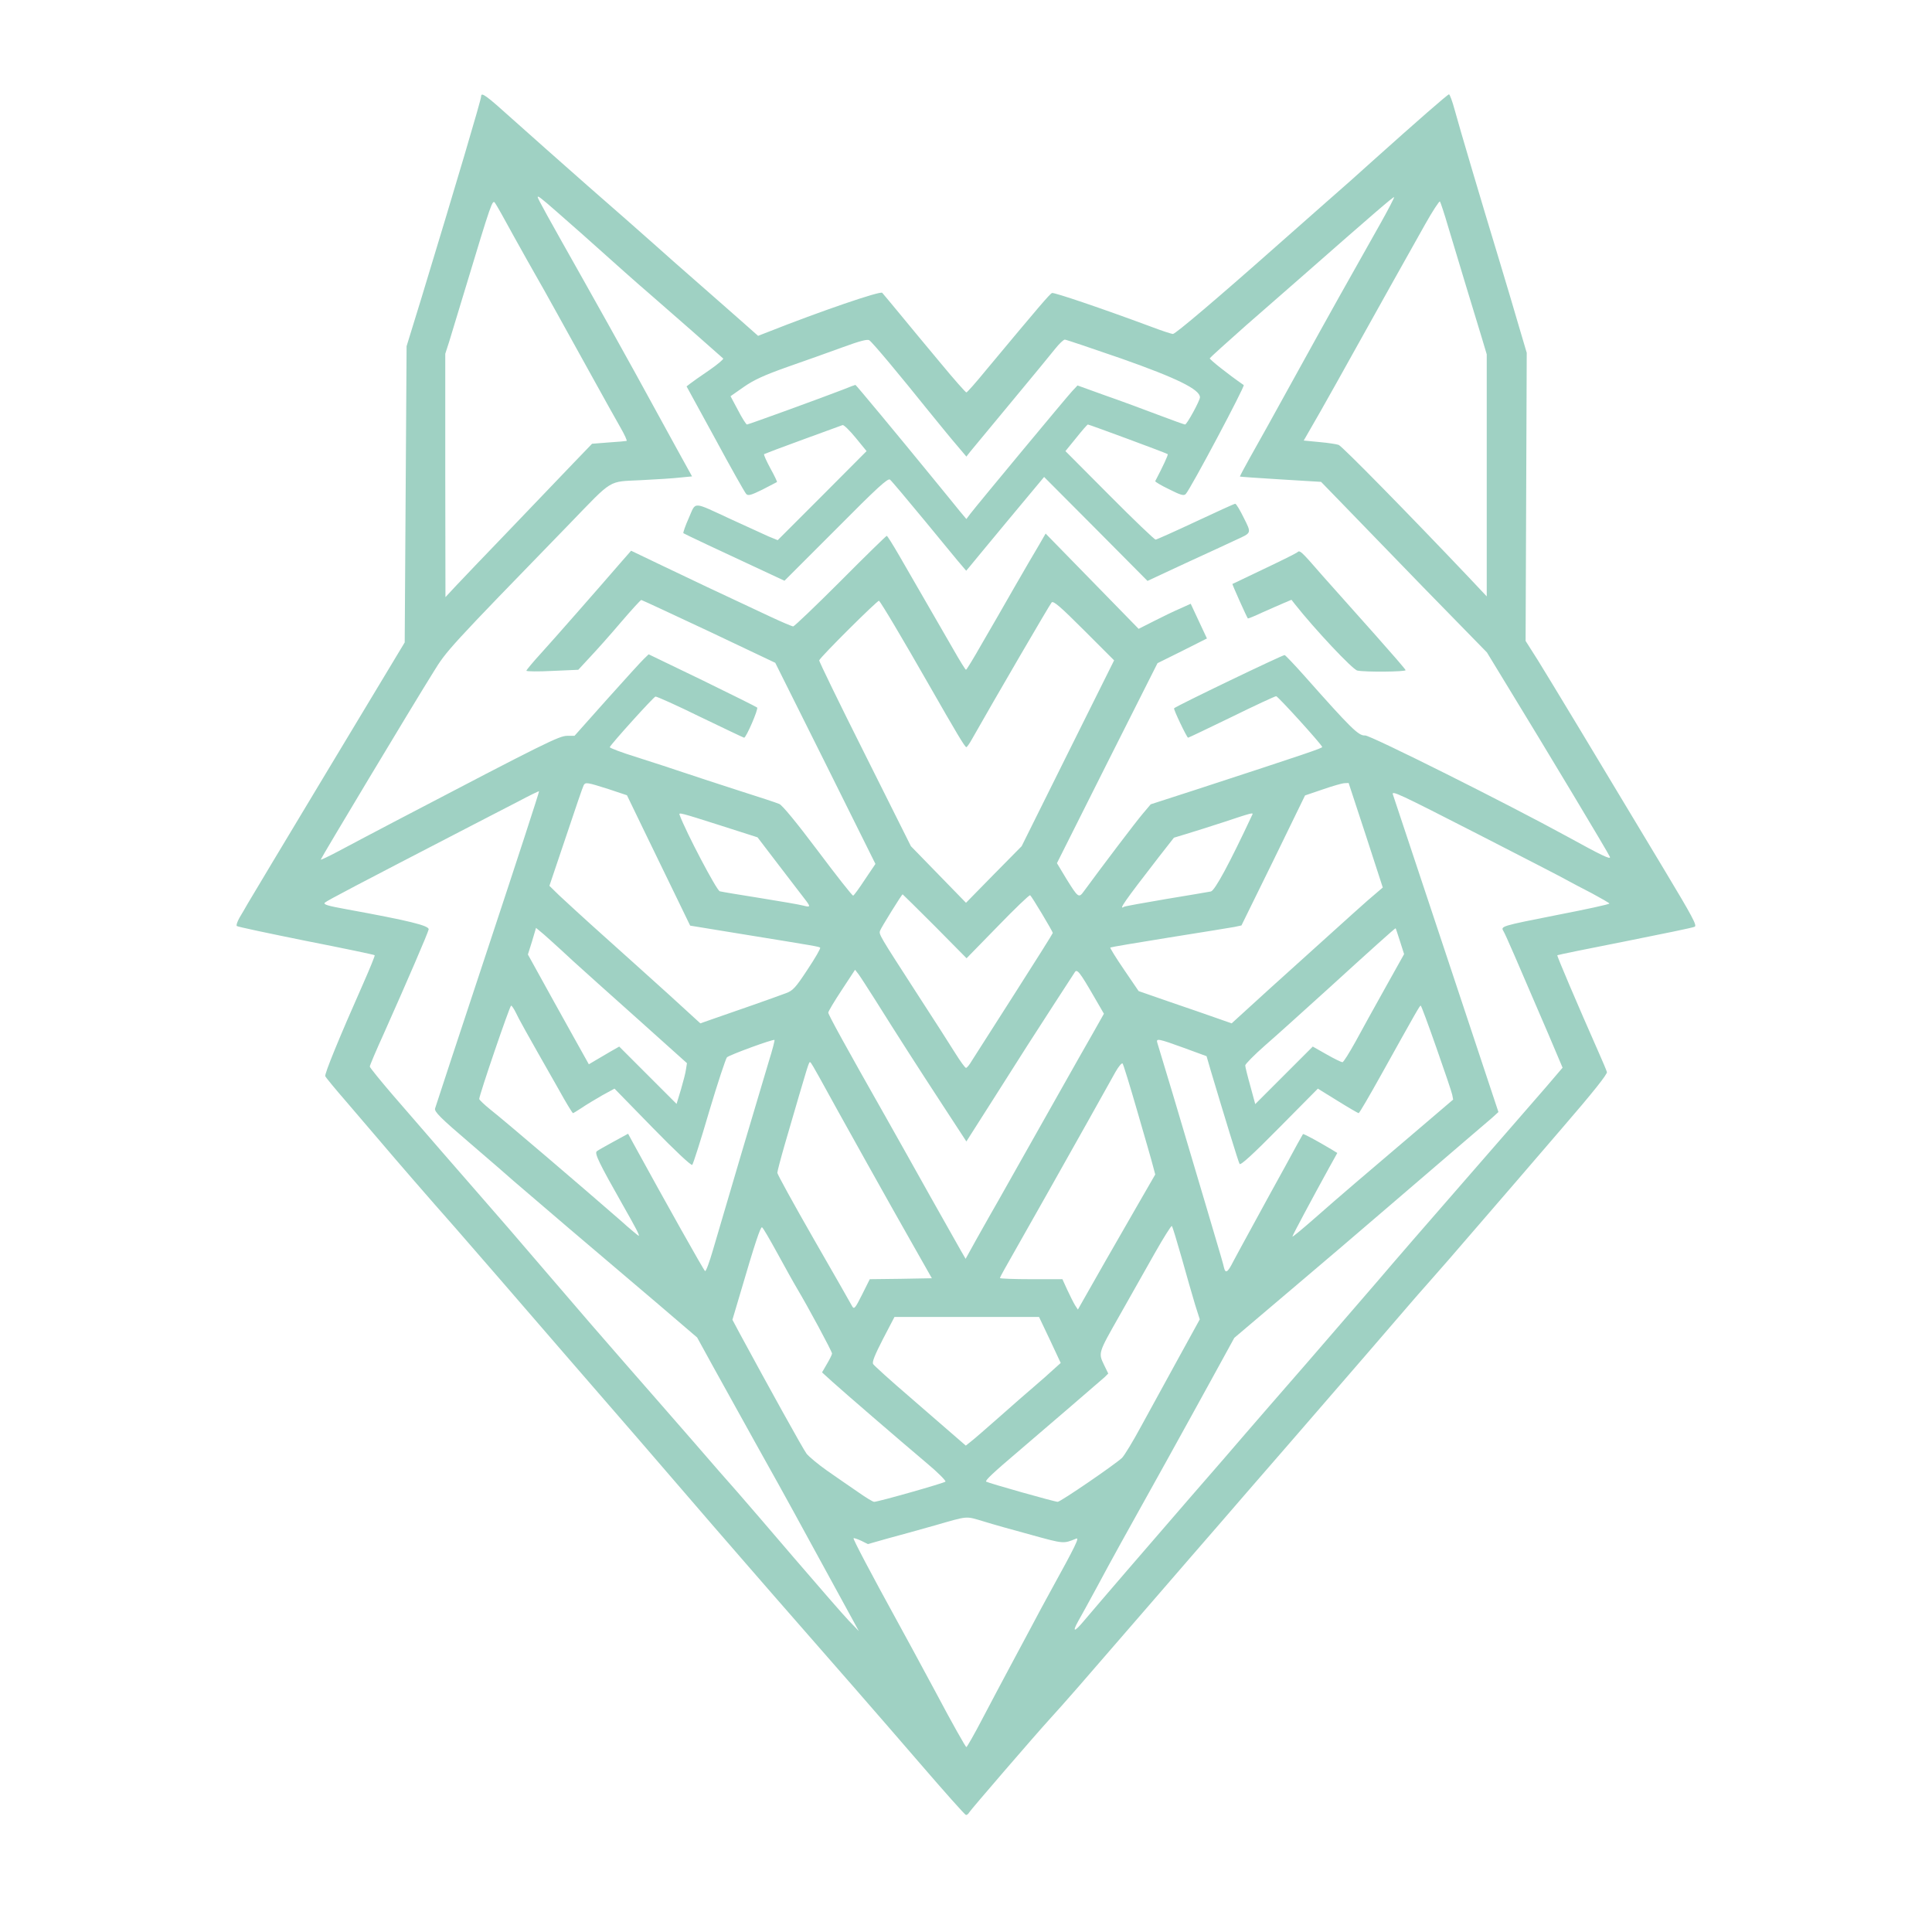
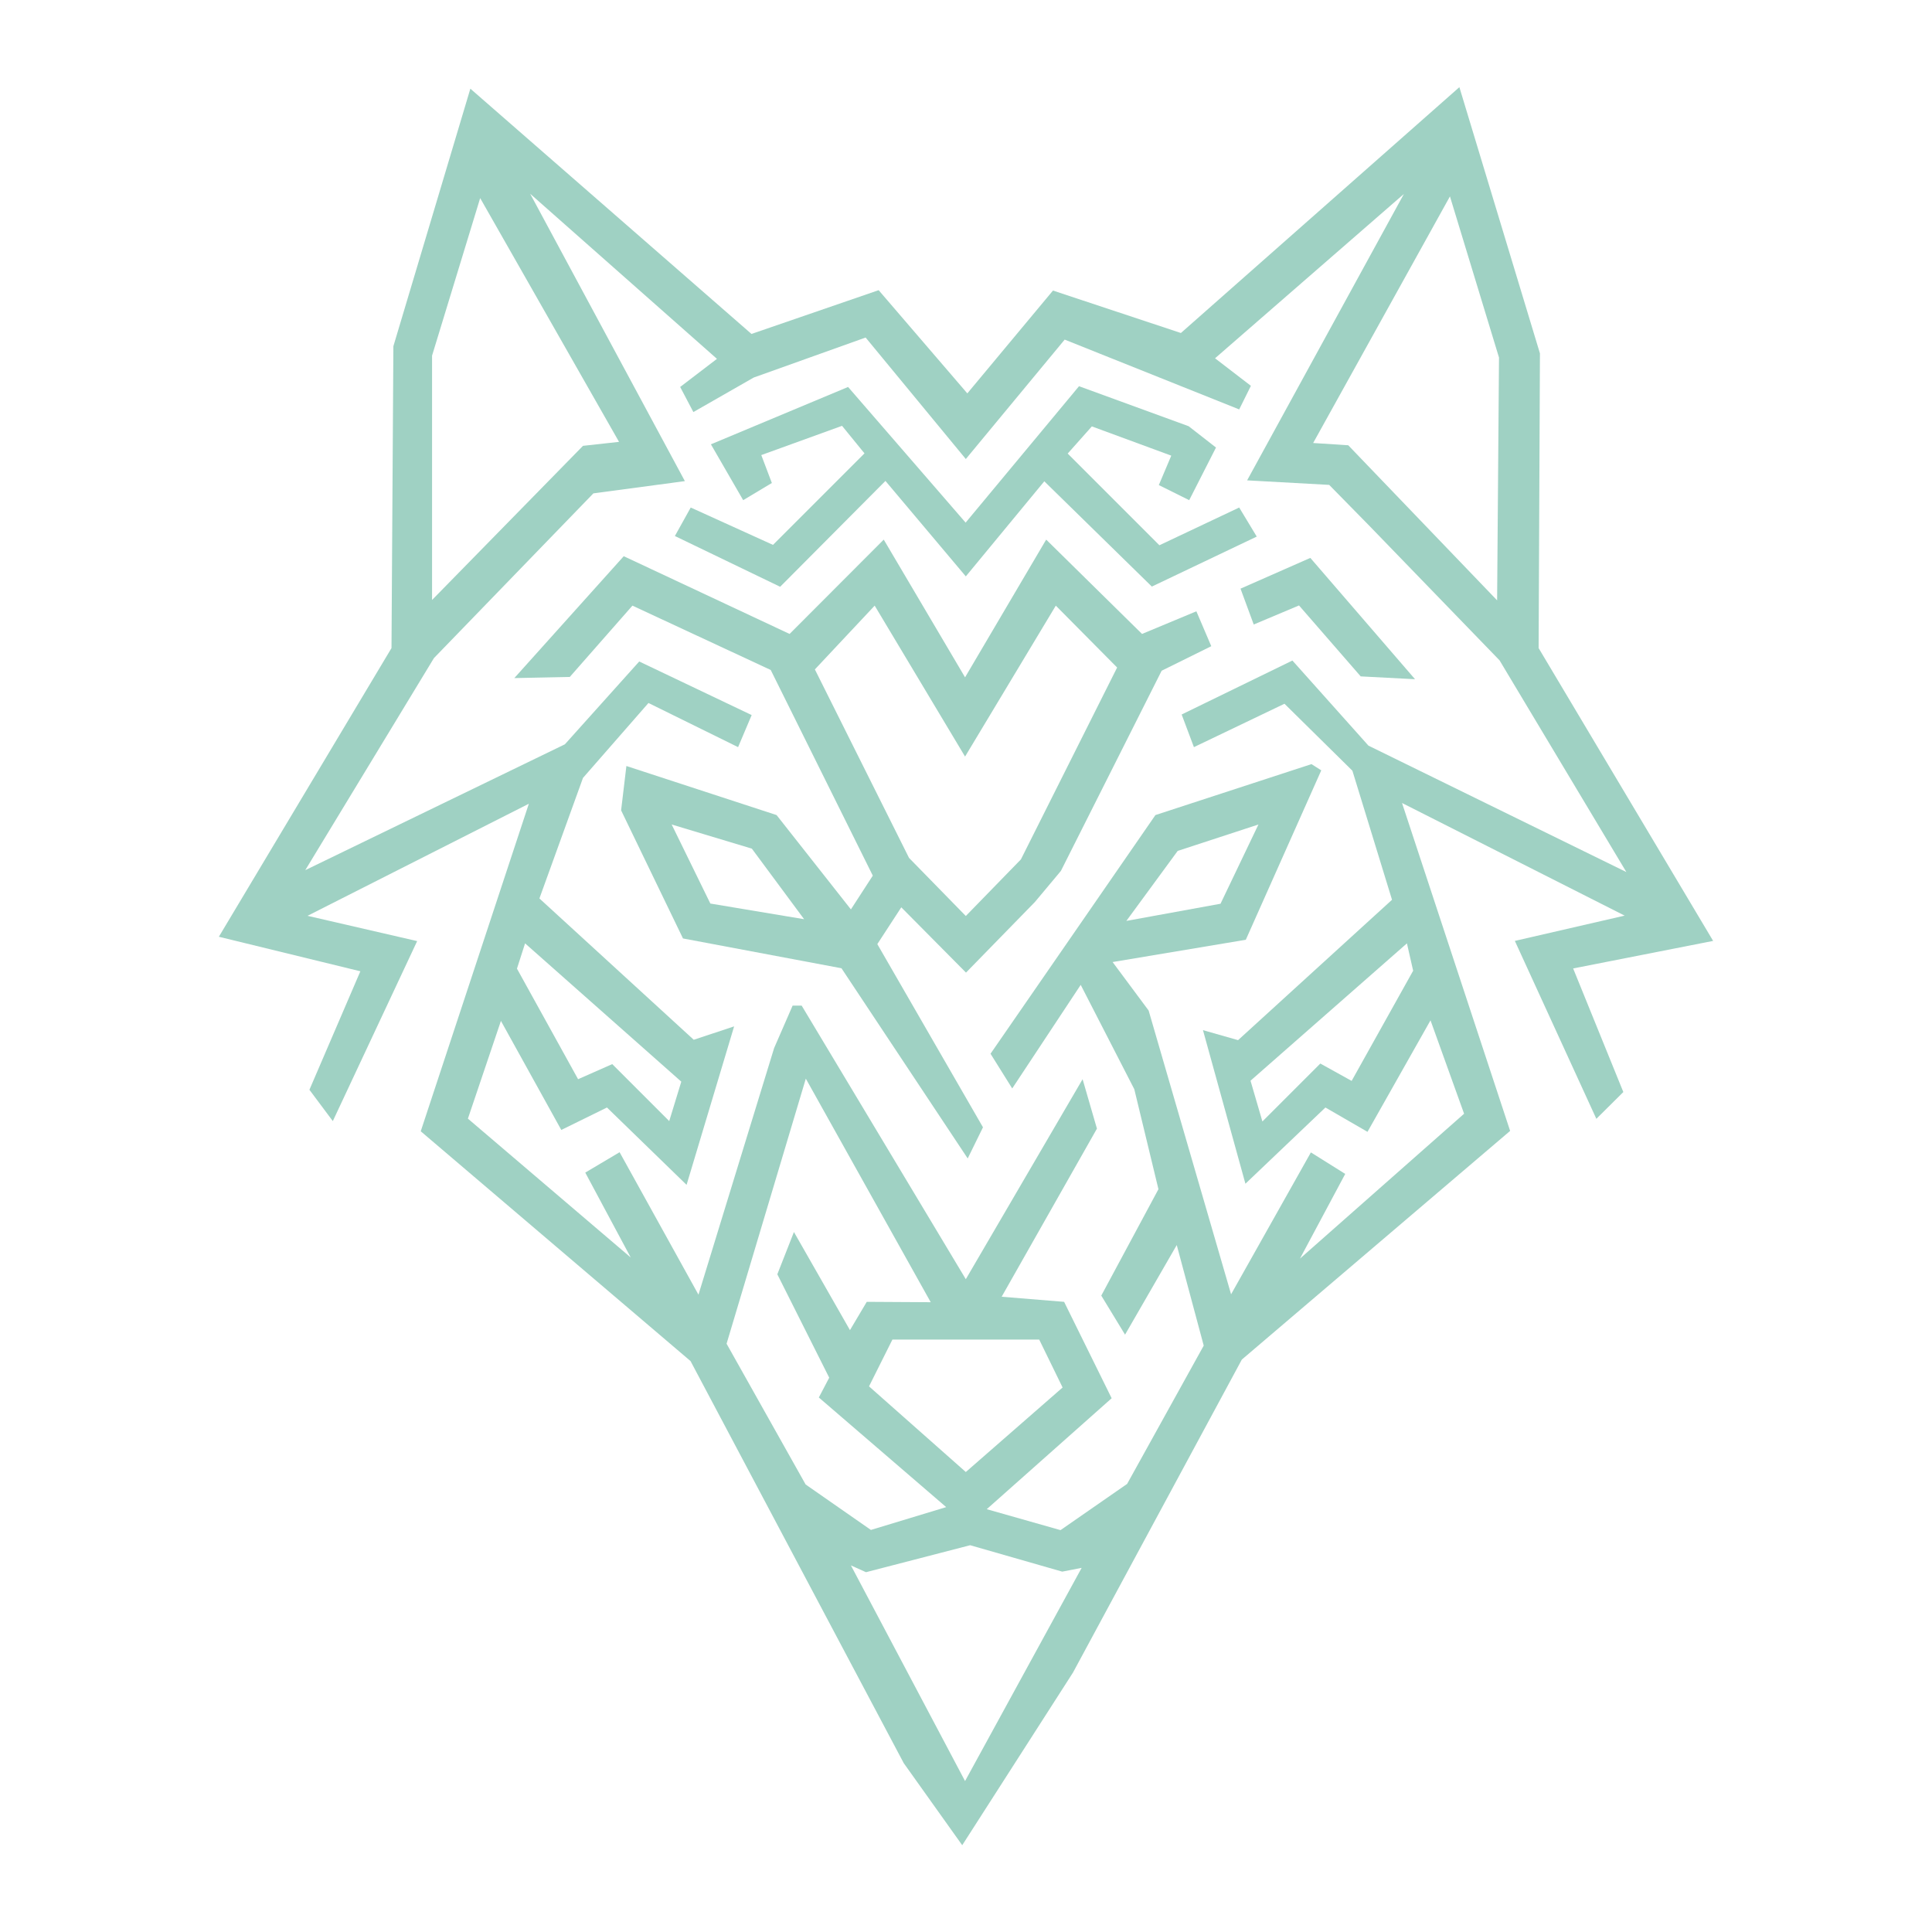
<svg xmlns="http://www.w3.org/2000/svg" version="1.0" width="1024pt" height="1024pt" viewBox="0 0 1024 1024" preserveAspectRatio="xMidYMid meet">
  <g transform="translate(0,1024) scale(0.1,-0.1)" fill="#9fd1c3" stroke="none">
-     <path d="M2550 9729 c0 -18 -131 -459 -318 -1074 l-77 -250 -5 -785 -5 -785 -407 -676 c-224 -372 -415 -691 -426 -710 -11 -19 -29 -51 -42 -72 -12 -21 -19 -41 -15 -45 3 -4 169 -39 367 -79 198 -39 362 -73 364 -76 2 -2 -25 -69 -60 -148 -129 -291 -207 -482 -202 -493 2 -6 53 -68 113 -137 59 -69 142 -166 183 -214 84 -99 243 -283 396 -456 55 -63 162 -186 238 -274 194 -225 429 -496 736 -850 85 -99 260 -301 388 -450 129 -148 271 -313 317 -365 311 -355 572 -654 778 -893 131 -152 242 -277 247 -277 5 0 13 6 17 14 9 15 346 406 428 496 28 30 96 107 151 170 123 142 335 386 429 495 39 45 111 128 160 185 50 57 124 143 165 190 41 48 205 237 365 421 282 325 591 683 643 744 14 17 56 64 92 105 37 41 157 179 266 306 110 127 309 358 442 513 166 192 242 288 239 299 -3 10 -23 58 -45 107 -110 249 -221 509 -218 512 2 2 163 35 357 73 195 39 362 73 371 78 14 6 -12 54 -161 302 -375 625 -607 1009 -669 1109 l-66 104 3 763 3 764 -42 142 c-23 79 -70 238 -105 353 -93 306 -209 697 -235 793 -12 45 -26 82 -30 82 -7 0 -166 -139 -406 -354 -55 -50 -167 -150 -250 -222 -82 -72 -201 -177 -264 -233 -307 -272 -530 -461 -543 -461 -8 0 -63 18 -123 41 -256 95 -507 180 -518 176 -12 -5 -65 -67 -350 -409 -53 -65 -100 -118 -104 -118 -4 0 -66 70 -137 156 -72 86 -168 202 -214 258 -46 56 -89 107 -95 114 -11 11 -331 -99 -604 -207 l-54 -21 -87 77 c-48 43 -153 134 -231 203 -79 69 -187 164 -239 211 -53 47 -208 184 -346 304 -137 121 -316 279 -397 352 -142 128 -168 147 -168 122z m404 -614 c67 -58 176 -155 357 -317 47 -42 109 -96 137 -120 27 -24 124 -108 214 -187 89 -79 166 -147 171 -151 4 -3 -30 -32 -75 -63 -46 -31 -91 -63 -101 -71 l-18 -14 152 -278 c83 -154 157 -285 164 -292 10 -11 25 -7 86 23 41 21 75 39 77 40 2 2 -14 35 -35 73 -21 39 -36 72 -33 75 3 2 95 37 205 77 110 40 205 75 211 77 6 2 37 -28 69 -67 l58 -71 -235 -236 -236 -236 -49 20 c-26 12 -116 53 -199 91 -208 96 -184 95 -223 7 -19 -42 -31 -78 -29 -81 5 -4 187 -90 465 -219 l71 -33 273 273 c216 218 275 272 286 263 8 -6 91 -105 186 -220 95 -115 182 -222 195 -236 l23 -27 17 20 c9 12 102 123 206 249 l190 228 274 -275 274 -276 206 96 c114 52 232 107 262 121 85 39 84 34 42 118 -20 41 -40 74 -45 74 -5 0 -99 -43 -210 -95 -111 -52 -207 -95 -212 -95 -6 0 -116 105 -244 234 l-234 235 57 70 c31 39 59 71 62 71 7 0 418 -152 423 -157 4 -3 -26 -67 -66 -143 -2 -3 31 -23 73 -43 63 -32 79 -36 89 -25 25 26 315 572 307 577 -81 56 -182 136 -180 142 2 4 89 83 193 175 105 91 233 204 285 249 394 346 495 433 499 430 2 -2 -30 -64 -71 -137 -188 -333 -257 -456 -443 -793 -109 -198 -222 -402 -252 -454 -29 -52 -52 -95 -51 -97 2 -1 99 -8 216 -15 l214 -13 102 -105 c56 -58 254 -262 439 -453 l338 -346 106 -174 c202 -330 540 -893 546 -910 5 -16 -46 9 -228 109 -314 172 -1043 537 -1070 535 -34 -3 -75 38 -319 313 -54 61 -102 111 -107 113 -7 3 -575 -270 -586 -282 -5 -4 68 -156 74 -156 3 0 107 50 231 110 124 61 230 110 236 110 10 -1 237 -251 244 -269 2 -6 -71 -31 -671 -227 l-238 -77 -43 -51 c-35 -41 -211 -273 -312 -411 -26 -36 -30 -33 -92 67 l-50 83 266 530 267 530 131 65 131 66 -43 92 -43 92 -55 -25 c-31 -13 -93 -43 -138 -66 l-83 -42 -246 252 -247 253 -34 -59 c-19 -32 -78 -132 -130 -223 -52 -91 -130 -227 -174 -302 -43 -76 -81 -138 -84 -138 -3 0 -33 48 -67 108 -61 106 -175 303 -288 499 -33 57 -62 103 -65 103 -3 0 -114 -108 -245 -240 -132 -132 -245 -240 -251 -240 -6 0 -60 23 -120 51 -289 135 -422 198 -574 271 l-165 79 -50 -57 c-128 -148 -357 -409 -427 -486 -43 -47 -78 -89 -78 -93 0 -4 62 -5 138 -1 l137 6 63 68 c35 37 109 120 164 185 55 64 103 117 107 117 3 0 164 -75 358 -166 l352 -167 266 -533 265 -533 -56 -83 c-30 -46 -58 -84 -62 -85 -4 -2 -88 105 -187 237 -112 149 -189 243 -205 249 -14 6 -110 38 -215 71 -104 34 -235 76 -290 95 -55 19 -167 55 -248 81 -81 25 -147 50 -145 54 6 16 231 265 242 268 7 1 114 -47 238 -108 125 -60 229 -110 232 -110 11 0 77 153 69 160 -5 4 -135 69 -291 145 l-284 137 -24 -23 c-14 -13 -102 -110 -197 -216 l-172 -193 -38 0 c-43 0 -110 -33 -907 -450 -118 -62 -257 -135 -307 -162 -51 -27 -93 -47 -93 -44 0 6 481 808 596 992 72 117 77 123 724 789 233 241 201 221 378 230 81 4 175 10 208 14 l62 6 -80 145 c-44 80 -144 262 -222 405 -79 143 -203 366 -276 495 -185 328 -240 427 -240 435 0 9 15 -2 104 -80z m-232 -125 c47 -85 99 -177 115 -205 16 -27 68 -120 115 -205 47 -85 133 -240 191 -345 57 -104 123 -221 145 -260 22 -38 37 -71 33 -72 -3 -1 -46 -5 -94 -8 l-89 -7 -102 -106 c-56 -59 -208 -217 -337 -352 -130 -135 -259 -270 -287 -300 l-51 -55 -1 645 0 645 21 65 c11 36 49 162 85 280 140 463 144 474 158 454 8 -11 52 -89 98 -174z m4953 50 c21 -69 63 -210 95 -315 32 -104 70 -229 84 -276 l26 -87 0 -642 0 -641 -97 103 c-317 334 -670 694 -688 700 -11 4 -57 11 -102 15 l-83 8 89 155 c48 85 124 220 168 300 111 200 301 539 387 692 39 69 74 123 78 120 3 -4 23 -63 43 -132z m-2961 -724 c51 -61 142 -172 201 -246 60 -74 131 -161 158 -192 l49 -58 22 28 c12 15 110 133 217 262 107 129 212 256 233 283 21 26 43 47 50 47 6 0 142 -46 301 -101 292 -103 415 -163 415 -205 0 -17 -69 -144 -79 -144 -4 0 -68 23 -142 51 -74 28 -200 75 -281 103 l-147 53 -29 -31 c-29 -31 -498 -596 -539 -649 l-21 -28 -36 43 c-19 24 -83 102 -141 173 -196 240 -408 495 -411 495 -2 0 -32 -11 -66 -25 -111 -43 -501 -185 -509 -185 -4 0 -26 34 -47 75 l-40 75 70 49 c53 37 107 62 231 106 89 31 221 78 292 104 93 34 134 45 143 37 8 -5 55 -59 106 -120z m28 -1393 c42 -70 121 -207 176 -303 155 -271 196 -340 204 -340 3 0 17 19 30 43 120 212 413 715 422 724 9 10 47 -23 171 -147 l160 -160 -245 -492 -245 -493 -148 -150 -147 -150 -146 150 -146 150 -244 488 c-135 269 -244 493 -242 497 6 18 310 320 317 316 4 -3 41 -62 83 -133z m-1518 -865 l99 -33 87 -180 c48 -99 123 -254 168 -346 l80 -165 263 -43 c413 -67 419 -68 426 -74 3 -4 -27 -56 -67 -116 -63 -96 -78 -112 -114 -125 -58 -22 -286 -102 -377 -133 l-77 -27 -163 149 c-90 81 -247 223 -349 314 -102 91 -208 189 -237 216 l-51 50 88 261 c48 144 90 267 94 273 10 16 19 14 130 -21z m4015 -245 l90 -277 -42 -36 c-40 -33 -93 -81 -556 -499 l-203 -185 -77 27 c-42 15 -152 53 -246 85 l-170 59 -77 113 c-43 63 -76 116 -73 118 2 2 143 26 312 53 169 27 325 52 346 56 l37 8 169 344 168 345 94 32 c52 18 104 33 116 33 l21 1 91 -277z m-4653 -599 c-151 -456 -277 -838 -280 -849 -5 -17 28 -50 186 -185 106 -91 210 -181 232 -201 23 -20 154 -132 291 -249 138 -117 347 -295 465 -395 l215 -184 84 -153 c47 -84 150 -270 229 -413 80 -143 169 -303 197 -355 145 -265 290 -531 317 -580 l30 -55 -53 55 c-29 30 -158 179 -288 330 -129 151 -265 309 -301 350 -37 41 -145 165 -240 275 -96 110 -251 288 -345 395 -94 107 -281 323 -415 480 -134 157 -305 355 -380 440 -135 154 -213 245 -448 516 -67 78 -122 146 -122 151 0 6 33 84 74 174 124 278 234 533 238 553 3 20 -103 46 -437 107 -99 18 -123 25 -113 35 12 11 192 105 723 380 105 54 239 124 300 155 60 32 111 57 112 55 2 -2 -120 -376 -271 -832z m5247 605 c238 -122 450 -231 472 -244 22 -12 82 -44 133 -70 50 -27 92 -51 92 -54 0 -4 -124 -31 -274 -60 -303 -60 -303 -60 -287 -87 11 -18 66 -145 238 -546 l75 -177 -88 -103 c-49 -57 -242 -278 -429 -493 -187 -214 -394 -453 -459 -530 -66 -77 -235 -272 -375 -434 -141 -162 -290 -333 -331 -381 -41 -48 -172 -200 -291 -336 -216 -249 -488 -565 -564 -655 -51 -61 -64 -62 -30 -1 15 26 60 108 100 182 76 142 129 238 367 665 79 143 193 349 252 457 l108 197 112 95 c61 52 177 150 257 218 80 67 289 246 465 397 175 150 359 308 408 350 49 42 105 90 124 106 l34 31 -277 834 c-153 459 -280 841 -282 848 -10 25 28 7 450 -209z m-4018 47 l200 -64 110 -144 c61 -79 122 -160 138 -180 35 -45 34 -48 -5 -38 -18 5 -121 23 -228 40 -107 17 -204 33 -215 36 -16 3 -180 315 -213 405 -6 14 3 12 213 -55z m2823 57 c-122 -261 -199 -403 -220 -408 -12 -2 -119 -21 -237 -40 -118 -20 -218 -38 -223 -41 -32 -20 0 26 185 265 l79 101 66 20 c37 11 128 40 202 64 143 48 154 50 148 39z m-1683 -592 l168 -170 165 169 c90 93 168 168 172 165 8 -5 120 -192 120 -200 0 -3 -91 -148 -203 -323 -111 -174 -213 -334 -226 -354 -12 -21 -26 -38 -31 -38 -5 0 -30 35 -57 78 -26 42 -115 181 -197 307 -208 322 -209 323 -201 343 6 17 115 192 119 192 1 0 78 -76 171 -169z m-2035 -77 c25 -22 79 -72 120 -110 42 -38 194 -175 339 -304 l262 -235 -5 -32 c-2 -18 -15 -67 -27 -108 l-23 -76 -152 152 -152 152 -49 -28 c-26 -15 -62 -36 -80 -47 l-32 -19 -24 43 c-14 24 -86 155 -162 291 l-137 248 22 70 21 71 17 -14 c9 -7 37 -31 62 -54z m4500 -2 l22 -69 -100 -179 c-55 -98 -126 -227 -158 -286 -33 -59 -63 -108 -69 -108 -5 0 -43 18 -83 41 l-74 42 -152 -152 -153 -153 -26 96 c-15 53 -27 102 -27 109 0 7 47 55 105 106 58 50 207 185 333 299 227 207 355 322 359 322 1 0 11 -31 23 -68z m-2781 -312 c116 -185 223 -352 357 -557 l126 -193 142 223 c77 122 159 250 181 285 22 34 85 132 140 217 55 85 105 162 111 171 12 21 26 4 104 -131 l51 -88 -57 -101 c-82 -143 -238 -421 -398 -704 -75 -134 -143 -253 -150 -265 -7 -12 -39 -69 -71 -126 l-57 -103 -25 43 c-14 24 -87 154 -163 289 -75 135 -179 319 -230 410 -220 388 -310 552 -310 563 0 6 32 60 71 119 l71 108 18 -23 c9 -12 49 -74 89 -137z m-1905 -67 c17 -36 45 -87 226 -405 39 -71 74 -128 77 -128 2 0 23 13 46 28 23 16 72 45 108 66 l66 36 202 -207 c117 -120 205 -203 210 -197 5 5 46 133 90 284 45 151 88 280 94 286 14 13 246 98 252 92 2 -2 -11 -53 -30 -113 -37 -122 -246 -827 -297 -1003 -18 -62 -36 -111 -41 -109 -6 2 -209 364 -382 680 l-26 48 -77 -42 c-42 -23 -83 -46 -89 -51 -13 -11 13 -64 137 -283 70 -123 92 -165 85 -165 -2 0 -47 37 -98 83 -196 171 -610 525 -689 587 -31 25 -57 50 -58 55 -1 18 162 495 169 495 4 0 15 -17 25 -37z m4879 -186 c43 -122 81 -234 84 -249 l5 -26 -198 -169 c-280 -238 -402 -342 -536 -460 -65 -57 -118 -101 -118 -97 0 6 113 217 198 371 l40 72 -31 19 c-77 46 -148 84 -151 81 -2 -2 -44 -78 -93 -169 -50 -91 -127 -230 -170 -310 -44 -80 -92 -169 -107 -197 -29 -58 -41 -65 -49 -30 -2 12 -23 83 -45 157 -22 74 -81 275 -132 445 -76 257 -116 391 -176 588 -8 25 6 22 141 -27 l120 -44 23 -79 c70 -234 145 -480 152 -492 5 -9 66 46 211 193 l204 206 105 -65 c58 -36 108 -65 111 -65 4 0 58 93 122 208 187 336 202 362 207 362 3 0 40 -100 83 -223z m-3272 -154 c96 -176 400 -720 496 -888 l102 -180 -164 -3 -165 -2 -41 -82 c-36 -72 -42 -79 -52 -62 -5 10 -97 171 -204 357 -106 185 -193 343 -193 351 0 7 18 76 40 152 133 456 126 434 135 434 2 0 23 -35 46 -77z m1687 -183 c39 -135 77 -265 83 -290 l12 -45 -98 -170 c-108 -187 -236 -411 -282 -493 l-30 -53 -15 23 c-8 13 -26 49 -41 81 l-26 57 -165 0 c-92 0 -166 3 -166 6 0 3 11 24 24 47 131 231 346 612 441 782 65 116 131 234 147 263 17 30 34 50 38 45 4 -4 39 -118 78 -253z m236 -780 c25 -91 57 -200 70 -244 l25 -79 -116 -211 c-64 -116 -151 -276 -195 -356 -43 -80 -89 -155 -101 -167 -37 -35 -326 -233 -341 -233 -16 0 -366 99 -379 107 -8 5 39 49 171 161 137 117 436 374 457 393 l19 19 -22 45 c-31 65 -32 62 81 261 56 99 140 248 187 331 47 83 88 148 91 145 4 -4 27 -81 53 -172z m-2144 28 c40 -73 87 -158 105 -188 58 -97 185 -333 185 -344 0 -5 -12 -30 -27 -55 l-26 -45 54 -49 c63 -57 347 -302 501 -432 59 -49 103 -94 99 -98 -8 -8 -356 -107 -378 -107 -7 0 -46 24 -87 53 -42 28 -114 79 -162 112 -47 33 -96 74 -109 90 -19 25 -202 356 -353 635 l-40 75 43 145 c75 256 106 350 114 345 5 -2 41 -64 81 -137z m1445 -460 l57 -122 -39 -35 c-21 -20 -68 -61 -103 -91 -35 -30 -118 -102 -183 -160 -66 -58 -132 -116 -148 -128 l-30 -24 -52 45 c-29 25 -137 119 -241 209 -104 89 -193 170 -198 178 -7 11 9 49 52 133 l61 117 383 0 383 0 58 -122z m-351 -962 c45 -14 158 -46 251 -71 174 -48 171 -48 239 -20 19 8 -4 -39 -134 -275 -26 -47 -73 -134 -105 -195 -32 -60 -84 -157 -115 -215 -31 -58 -94 -176 -139 -262 -45 -87 -86 -158 -89 -158 -4 0 -77 129 -161 288 -85 158 -178 330 -207 382 -134 244 -234 433 -230 437 2 2 20 -4 40 -13 l36 -18 102 29 c57 15 171 47 253 70 181 52 161 50 259 21z" />
-     <path d="M6875 7312 c-6 -5 -84 -44 -175 -87 -91 -43 -166 -80 -168 -80 -2 -2 76 -176 82 -183 2 -1 37 13 77 32 41 18 92 41 114 50 l40 17 18 -23 c106 -134 306 -347 331 -352 41 -9 256 -7 256 2 0 4 -73 88 -161 187 -89 99 -213 240 -278 312 -120 138 -121 138 -136 125z" />
+     <path d="M5100 460 L5687 1375 L6582 3034 L8004 4246 L7431 5984 L8611 5387 L8029 5253 L8461 4310 L8604 4452 L8338 5107 L9080 5253 L8155 6805 L8162 8367 L7735 9778 L6259 8475 L5581 8700 L5127 8155 L4657 8702 L3983 8470 L2493 9770 L2085 8405 L2075 6805 L1160 5275 L1910 5092 L1640 4464 L1764 4298 L2211 5252 L1630 5386 L2803 5980 L2230 4244 L3660 3026 L4790 895 Z M5230 2241 L5892 2829 L5640 3340 L5309 3367 L5814 4258 L5738 4520 L5119 3460 L4249 4910 L4201 4910 L4103 4685 L3702 3378 L3284 4133 L3102 4025 L3343 3575 L2480 4311 L2655 4829 L2975 4251 L3217 4370 L3639 3960 L3891 4800 L3677 4729 L2859 5478 L3090 6117 L3437 6514 L3912 6280 L3984 6450 L3388 6734 L2994 6295 L1618 5628 L2300 6752 L3145 7625 L3630 7690 L2810 9213 L3800 8338 L3605 8189 L3675 8056 L3995 8239 L4588 8451 L5119 7807 L5643 8440 L6568 8070 L6630 8195 L6440 8341 L7441 9212 L6610 7694 L7045 7670 L7256 7455 L7948 6740 L8620 5618 L7253 6288 L6850 6739 L6263 6453 L6328 6280 L6808 6510 L7168 6155 L7378 5471 L6562 4727 L6376 4780 L6601 3966 L7025 4370 L7248 4241 L7582 4832 L7760 4337 L6890 3569 L7130 4018 L6948 4132 L6525 3380 L6088 4884 L5897 5141 L6603 5259 L7003 6157 L6951 6190 L6124 5920 L5250 4655 L5365 4471 L5728 5020 L6012 4467 L6140 3937 L5837 3373 L5963 3166 L6237 3641 L6380 3108 L5974 2375 L5621 2130 Z M7935 7058 L7146 7880 L6960 7892 L7685 9199 L7945 8345 Z M2290 7060 L2290 8355 L2545 9190 L3281 7898 L3090 7877 Z M5970 5359 L6242 5730 L6670 5870 L6469 5450 Z M3547 4298 L3245 4600 L3064 4520 L2740 5106 L2783 5240 L3611 4507 Z M6691 4296 L6628 4512 L7457 5240 L7490 5095 L7164 4511 L6998 4603 Z M4616 2131 L4270 2372 L3851 3118 L4271 4523 L4933 3338 L4594 3340 L4505 3190 L4208 3710 L4120 3486 L4395 2938 L4340 2833 L5015 2252 Z M5632 2886 L5119 2438 L4606 2892 L4730 3140 L5508 3140 Z M5115 800 L4510 1943 L4590 1907 L5142 2050 L5630 1910 L5733 1930 Z" />
+     <path d="M3577 7399 L4135 7130 L4693 7691 L5119 7185 L5535 7689 L6105 7131 L6661 7396 L6568 7550 L6145 7350 L5659 7836 L5787 7980 L6208 7825 L6142 7669 L6303 7589 L6445 7868 L6300 7981 L5719 8193 L5118 7470 L4495 8189 L3768 7885 L3939 7589 L4091 7680 L4035 7828 L4463 7983 L4582 7837 L4097 7352 L3661 7550 Z" />
+     <path d="M3306 7292 L2726 6646 L3020 6652 L3352 7030 L4085 6689 L4626 5599 L4510 5420 L4116 5920 L3320 6180 L3292 5945 L3620 5266 L4460 5108 L5129 4100 L5210 4265 L4650 5236 L4777 5431 L5120 5085 L5485 5459 L5623 5624 L6157 6685 L6420 6815 L6341 7000 L6053 6880 L5545 7380 L5115 6650 L4684 7380 L4185 6880 Z M5119 5385 L4818 5693 L4319 6692 L4636 7030 L5115 6230 L5596 7030 L5921 6702 L5411 5685 Z M4262 5368 L3765 5451 L3560 5870 L3985 5742 Z" />
+     <path d="M6575 7120 L6645 6930 L6885 7031 L7212 6655 L7500 6640 L6945 7283 Z" />
  </g>
</svg>
